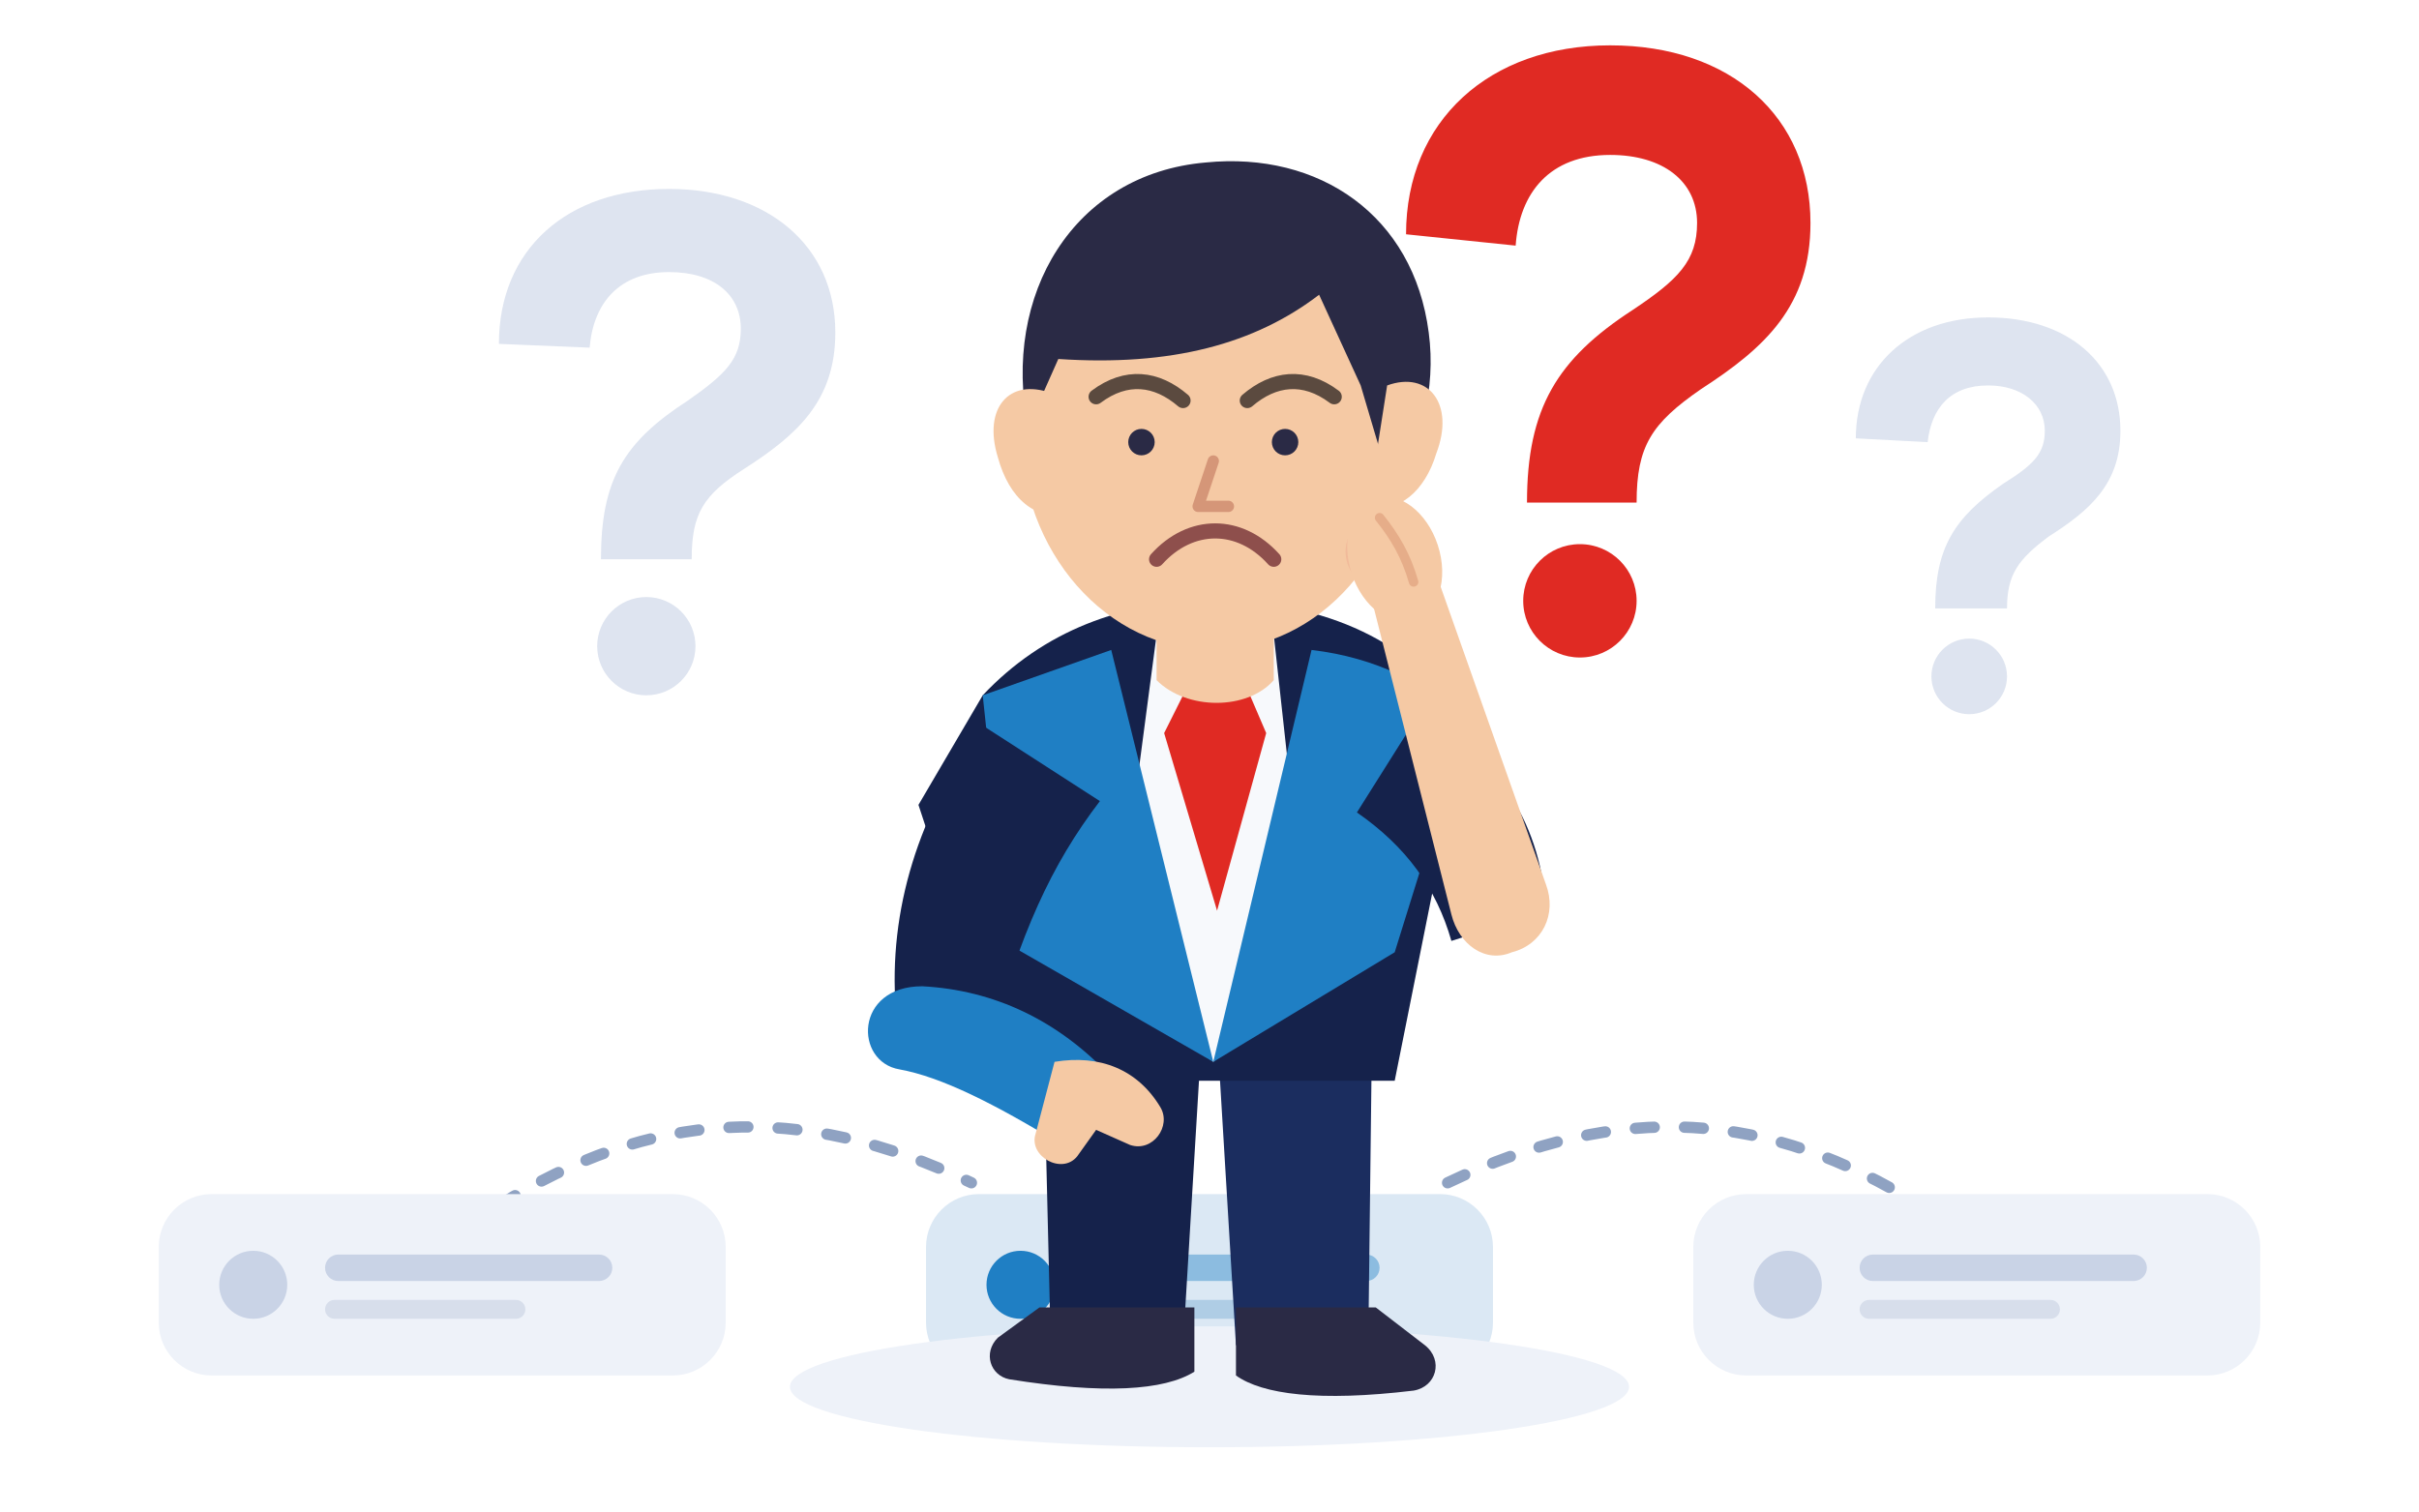
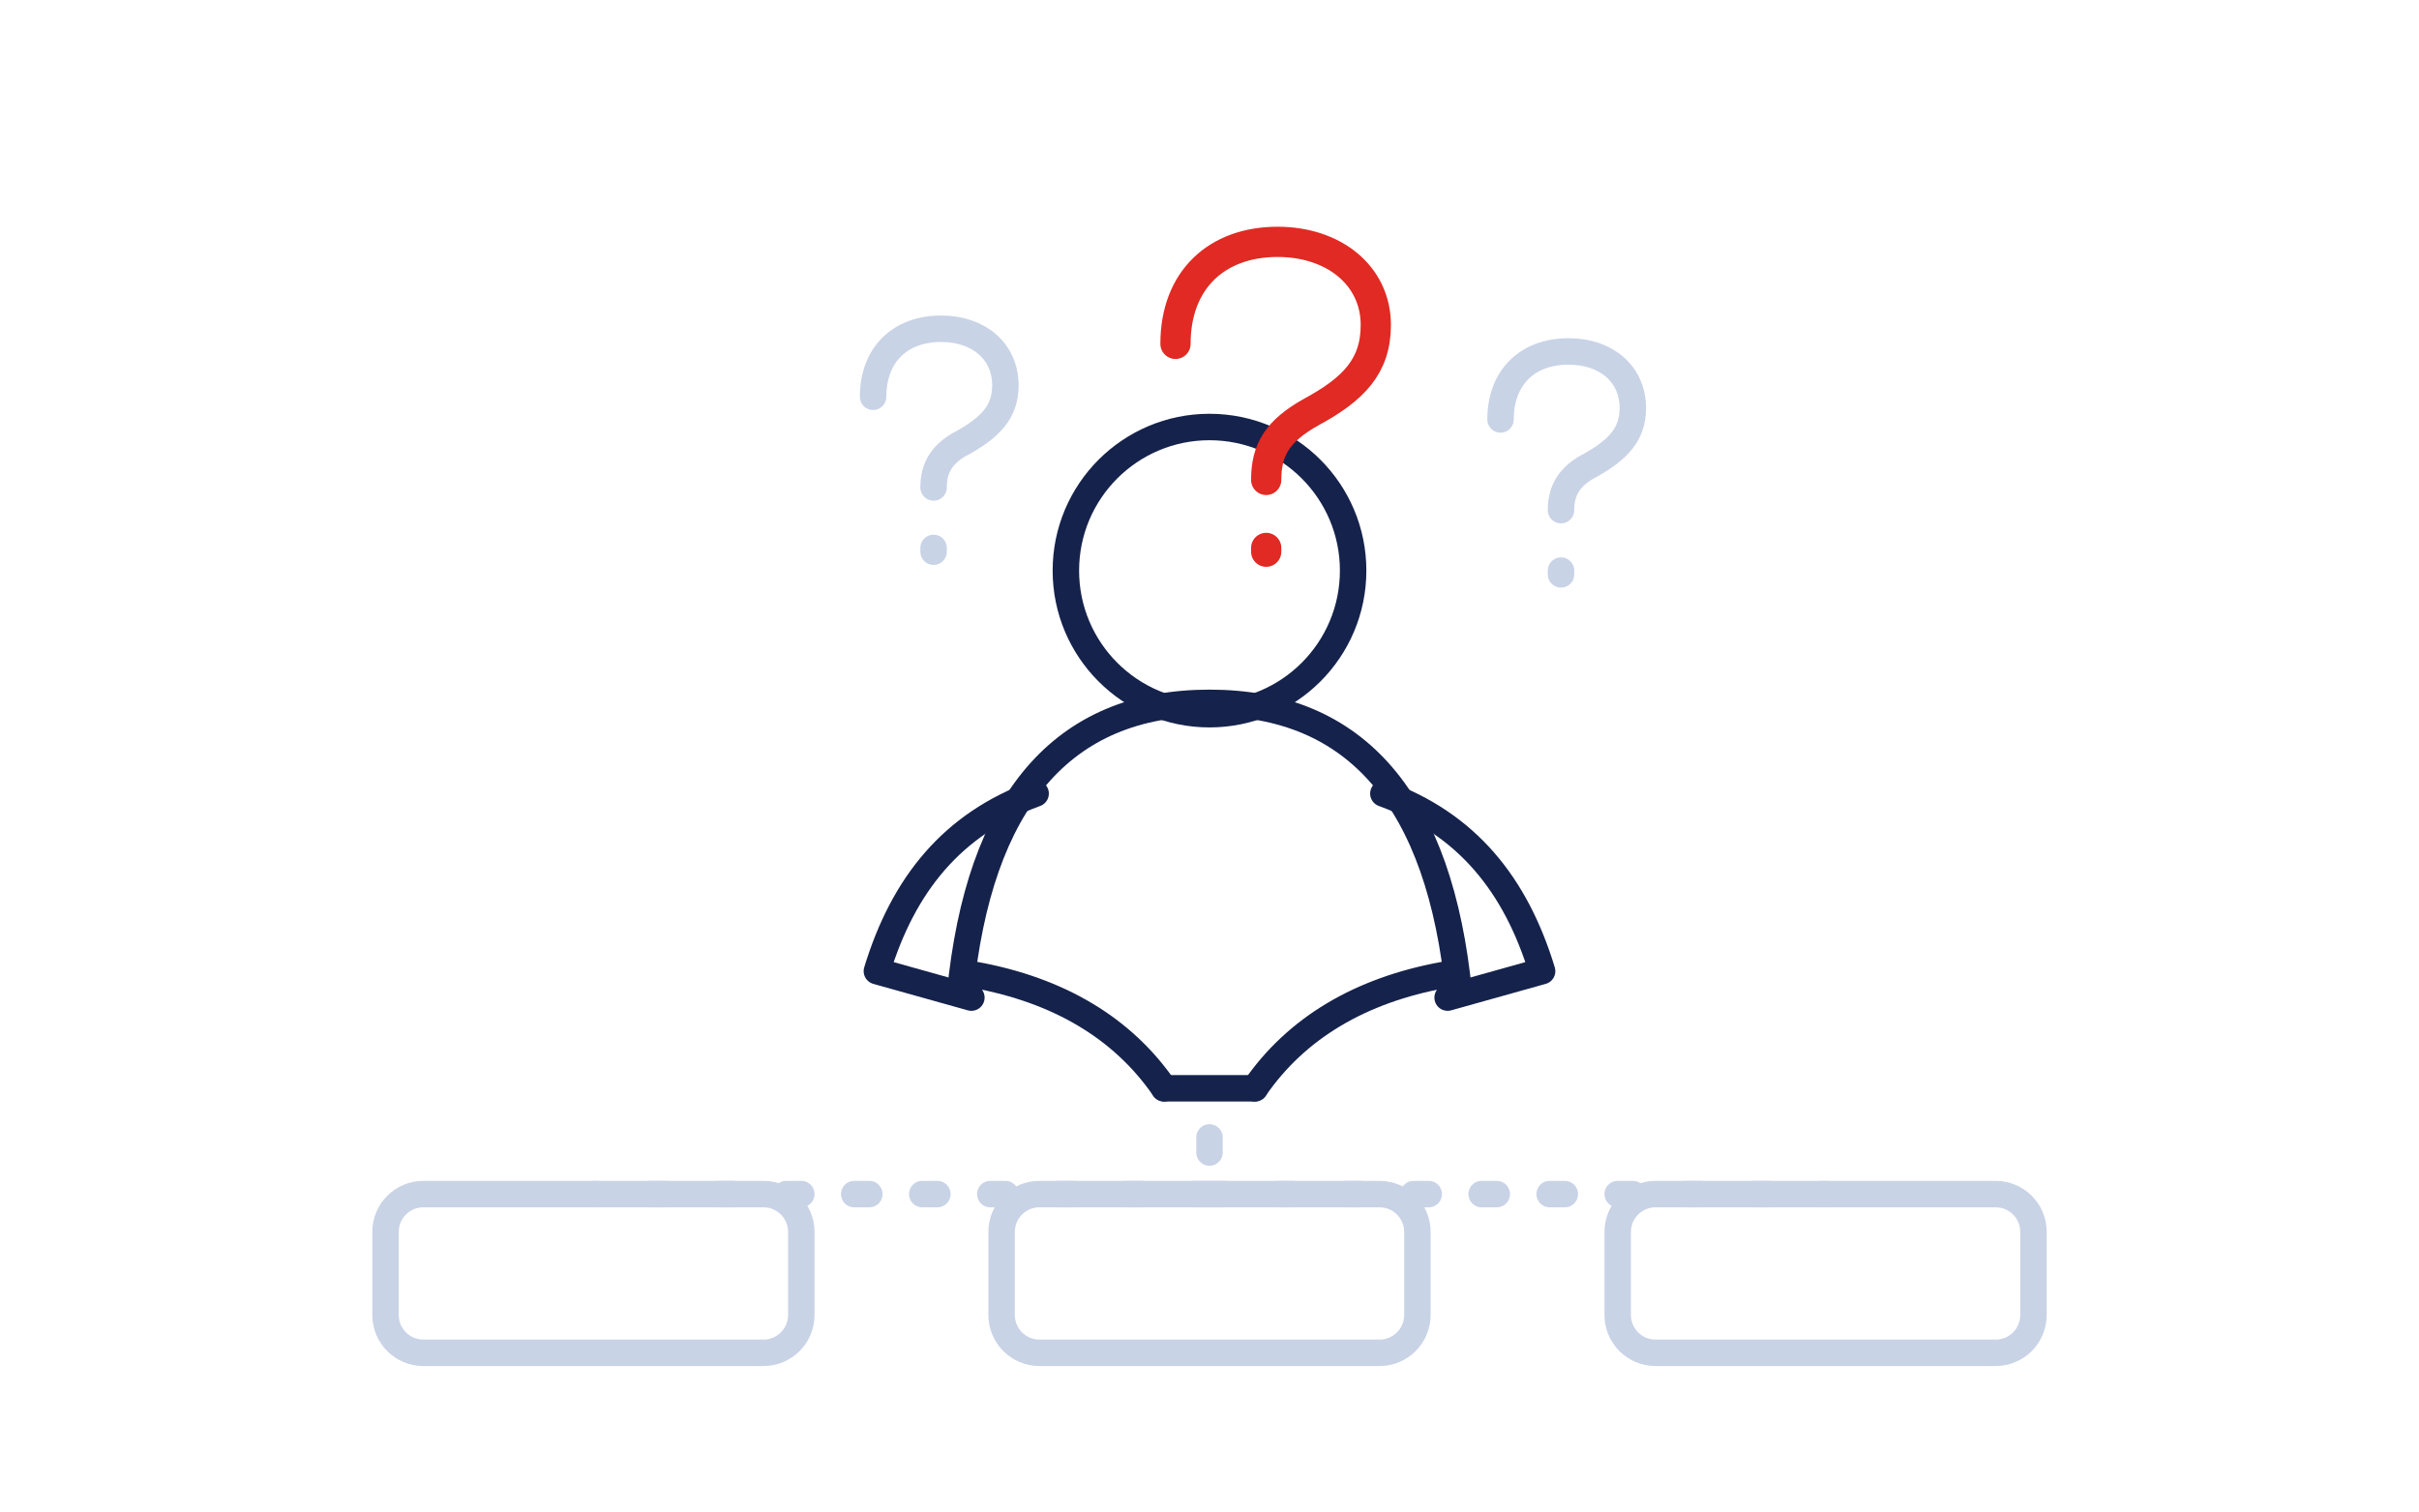
- <svg xmlns="http://www.w3.org/2000/svg" viewBox="0 0 640 400" role="img" aria-labelledby="title desc">
-   <g fill="#c9d3e6" opacity=".62">
-     <path d="M132 91c0-25 18-41 45-41 26 0 44 15 44 38 0 18-10 27-24 36-11 7-14 12-14 24h-24c0-21 6-31 23-42 10-7 14-11 14-19 0-9-7-15-19-15-13 0-20 8-21 20l-24-1z" />
-     <circle cx="171" cy="171" r="13" />
-     <path d="M491 116c0-19 14-32 35-32 21 0 35 12 35 30 0 14-8 21-19 28-8 6-11 10-11 19h-19c0-16 5-24 18-33 8-5 11-8 11-14 0-7-6-12-15-12-10 0-15 6-16 15l-19-1z" />
-     <circle cx="521" cy="179" r="10" />
+ <svg xmlns="http://www.w3.org/2000/svg" viewBox="0 0 640 400" role="img" aria-label="A person considering three unclear starting options beneath question marks">
+   <g fill="none" stroke-linecap="round" stroke-linejoin="round">
+     <g stroke="#15224b" stroke-width="7">
+       <circle cx="320" cy="151" r="38" />
+       <path d="M254 263c5-51 27-77 66-77s61 26 66 77" />
+       <path d="M274 210c-22 8-35 24-42 47l25 7M366 210c22 8 35 24 42 47l-25 7" />
+       <path d="M258 258c22 4 39 14 50 30M382 258c-22 4-39 14-50 30" />
+       <path d="M308 288h24" />
+     </g>
+     <g stroke="#e02a23" stroke-width="8">
+       <path d="M311 91c0-17 11-27 27-27 15 0 26 9 26 22 0 11-6 17-17 23-9 5-12 10-12 18" />
+       <path d="M335 145v1" />
+     </g>
+     <g stroke="#c9d3e6" stroke-width="7">
+       <path d="M231 105c0-11 7-18 18-18 10 0 17 6 17 15 0 7-4 11-11 15-6 3-8 7-8 12M247 145v1" />
+       <path d="M397 111c0-11 7-18 18-18 10 0 17 6 17 15 0 7-4 11-11 15-6 3-8 7-8 12M413 151v1" />
+       <path d="M320 301v15M320 316H157M320 316h163" stroke-dasharray="4 14" />
+       <rect x="102" y="316" width="110" height="42" rx="10" />
+       <rect x="265" y="316" width="110" height="42" rx="10" />
+       <rect x="428" y="316" width="110" height="42" rx="10" />
+     </g>
  </g>
-   <g fill="#e02a23">
-     <path d="M372 62c0-30 22-50 54-50 32 0 53 19 53 47 0 22-12 33-29 44-13 9-17 15-17 30h-29c0-25 8-38 28-51 12-8 17-13 17-23 0-11-9-18-23-18-16 0-24 10-25 24l-29-3z" />
-     <circle cx="418" cy="159" r="15" />
-   </g>
-   <g fill="none" stroke="#8fa2c2" stroke-width="3" stroke-linecap="round" stroke-dasharray="5 8">
-     <path d="M132 319C172 294 211 291 257 313" />
-     <path d="M383 313C429 291 468 294 508 319" />
-   </g>
-   <g>
-     <rect x="42" y="316" width="150" height="48" rx="14" fill="#eef2f9" />
-     <rect x="245" y="316" width="150" height="48" rx="14" fill="#dbe8f4" />
-     <rect x="448" y="316" width="150" height="48" rx="14" fill="#eef2f9" />
-     <circle cx="67" cy="340" r="9" fill="#c9d3e6" />
-     <rect x="86" y="332" width="76" height="7" rx="3.5" fill="#c9d3e6" />
-     <rect x="86" y="344" width="53" height="5" rx="2.5" fill="#d7deeb" />
-     <circle cx="270" cy="340" r="9" fill="#1f7fc4" />
-     <rect x="289" y="332" width="76" height="7" rx="3.5" fill="#8cbce0" />
-     <rect x="289" y="344" width="53" height="5" rx="2.5" fill="#afcde5" />
-     <circle cx="473" cy="340" r="9" fill="#c9d3e6" />
-     <rect x="492" y="332" width="76" height="7" rx="3.5" fill="#c9d3e6" />
-     <rect x="492" y="344" width="53" height="5" rx="2.5" fill="#d7deeb" />
-   </g>
-   <ellipse cx="320" cy="367" rx="111" ry="16" fill="#eef2f9" />
-   <path d="M276 273h42l-5 83h-35z" fill="#15224b" />
-   <path d="M322 273h41l-1 83h-35z" fill="#1b2d5f" />
-   <path d="M275 346h41v17c-8 5-24 6-49 2-5-1-7-7-3-11l11-8z" fill="#2a2a45" />
-   <path d="M327 346h37l13 10c5 4 3 11-3 12-25 3-40 1-47-4v-18z" fill="#2a2a45" />
-   <path d="M260 184c16-17 37-25 61-25 30 0 53 11 67 32l-19 95H267l-24-73 17-29z" fill="#15224b" />
-   <path d="M306 168h31l10 91-26 22-27-22 12-91z" fill="#f7f9fc" />
-   <path d="M294 172l27 109-54-31-7-66z" fill="#1f7fc4" />
-   <path d="M347 172l-26 109 48-29 19-61c-10-10-24-17-41-19z" fill="#1f7fc4" />
-   <path d="M315 180h14l6 14-13 47-14-47 7-14z" fill="#e02a23" />
-   <path d="M306 151h31v29c-7 8-23 8-31 0v-29z" fill="#f5c9a4" />
-   <path d="M260 192c-17 23-25 49-23 75l25 9c8-29 16-47 29-64l-31-20z" fill="#15224b" />
-   <path d="M244 261c19 1 36 9 50 24l-13 18c-18-11-32-18-43-20-12-2-12-22 6-22z" fill="#1f7fc4" />
-   <path d="M279 281c12-2 22 2 28 12 3 5-2 12-8 10l-9-4-5 7c-4 5-13 0-11-6l5-19z" fill="#f5c9a4" />
-   <path d="M376 188c21 13 32 31 33 53l-25 8c-4-14-12-25-25-34l17-27z" fill="#15224b" />
-   <path d="M384 242c2 8 9 13 16 10 8-2 12-10 9-18l-29-82-17 7 21 83z" fill="#f5c9a4" />
-   <ellipse cx="321" cy="114" rx="51" ry="58" fill="#f5c9a4" />
-   <path d="M272 113c-7-35 12-67 47-70 30-3 55 14 59 45 2 15-2 30-10 41l-8-27-11-24c-17 13-39 19-69 17l-8 18z" fill="#2a2a45" />
-   <path d="M278 104c-11-4-18 4-14 17 3 11 10 17 19 15l-5-32z" fill="#f5c9a4" />
-   <path d="M367 102c11-4 18 5 13 18-3 10-10 16-18 14l5-32z" fill="#f5c9a4" />
-   <circle cx="302" cy="117" r="3.5" fill="#2a2a45" />
-   <circle cx="340" cy="117" r="3.5" fill="#2a2a45" />
-   <path d="M290 105c8-6 16-5 23 1" fill="none" stroke="#5b4a3f" stroke-width="4" stroke-linecap="round" />
-   <path d="M330 106c7-6 15-7 23-1" fill="none" stroke="#5b4a3f" stroke-width="4" stroke-linecap="round" />
-   <path d="M321 122l-4 12h8" fill="none" stroke="#d59678" stroke-width="3" stroke-linecap="round" stroke-linejoin="round" />
-   <path d="M306 148c9-10 22-10 31 0" fill="none" stroke="#8e4f4c" stroke-width="4" stroke-linecap="round" />
-   <circle cx="366" cy="146" r="10" fill="#efad91" opacity=".55" />
-   <ellipse cx="369" cy="148" rx="12" ry="17" transform="rotate(-18 369 148)" fill="#f5c9a4" />
-   <path d="M365 137c4 5 7 10 9 17" fill="none" stroke="#e6ad89" stroke-width="2.5" stroke-linecap="round" />
</svg>
